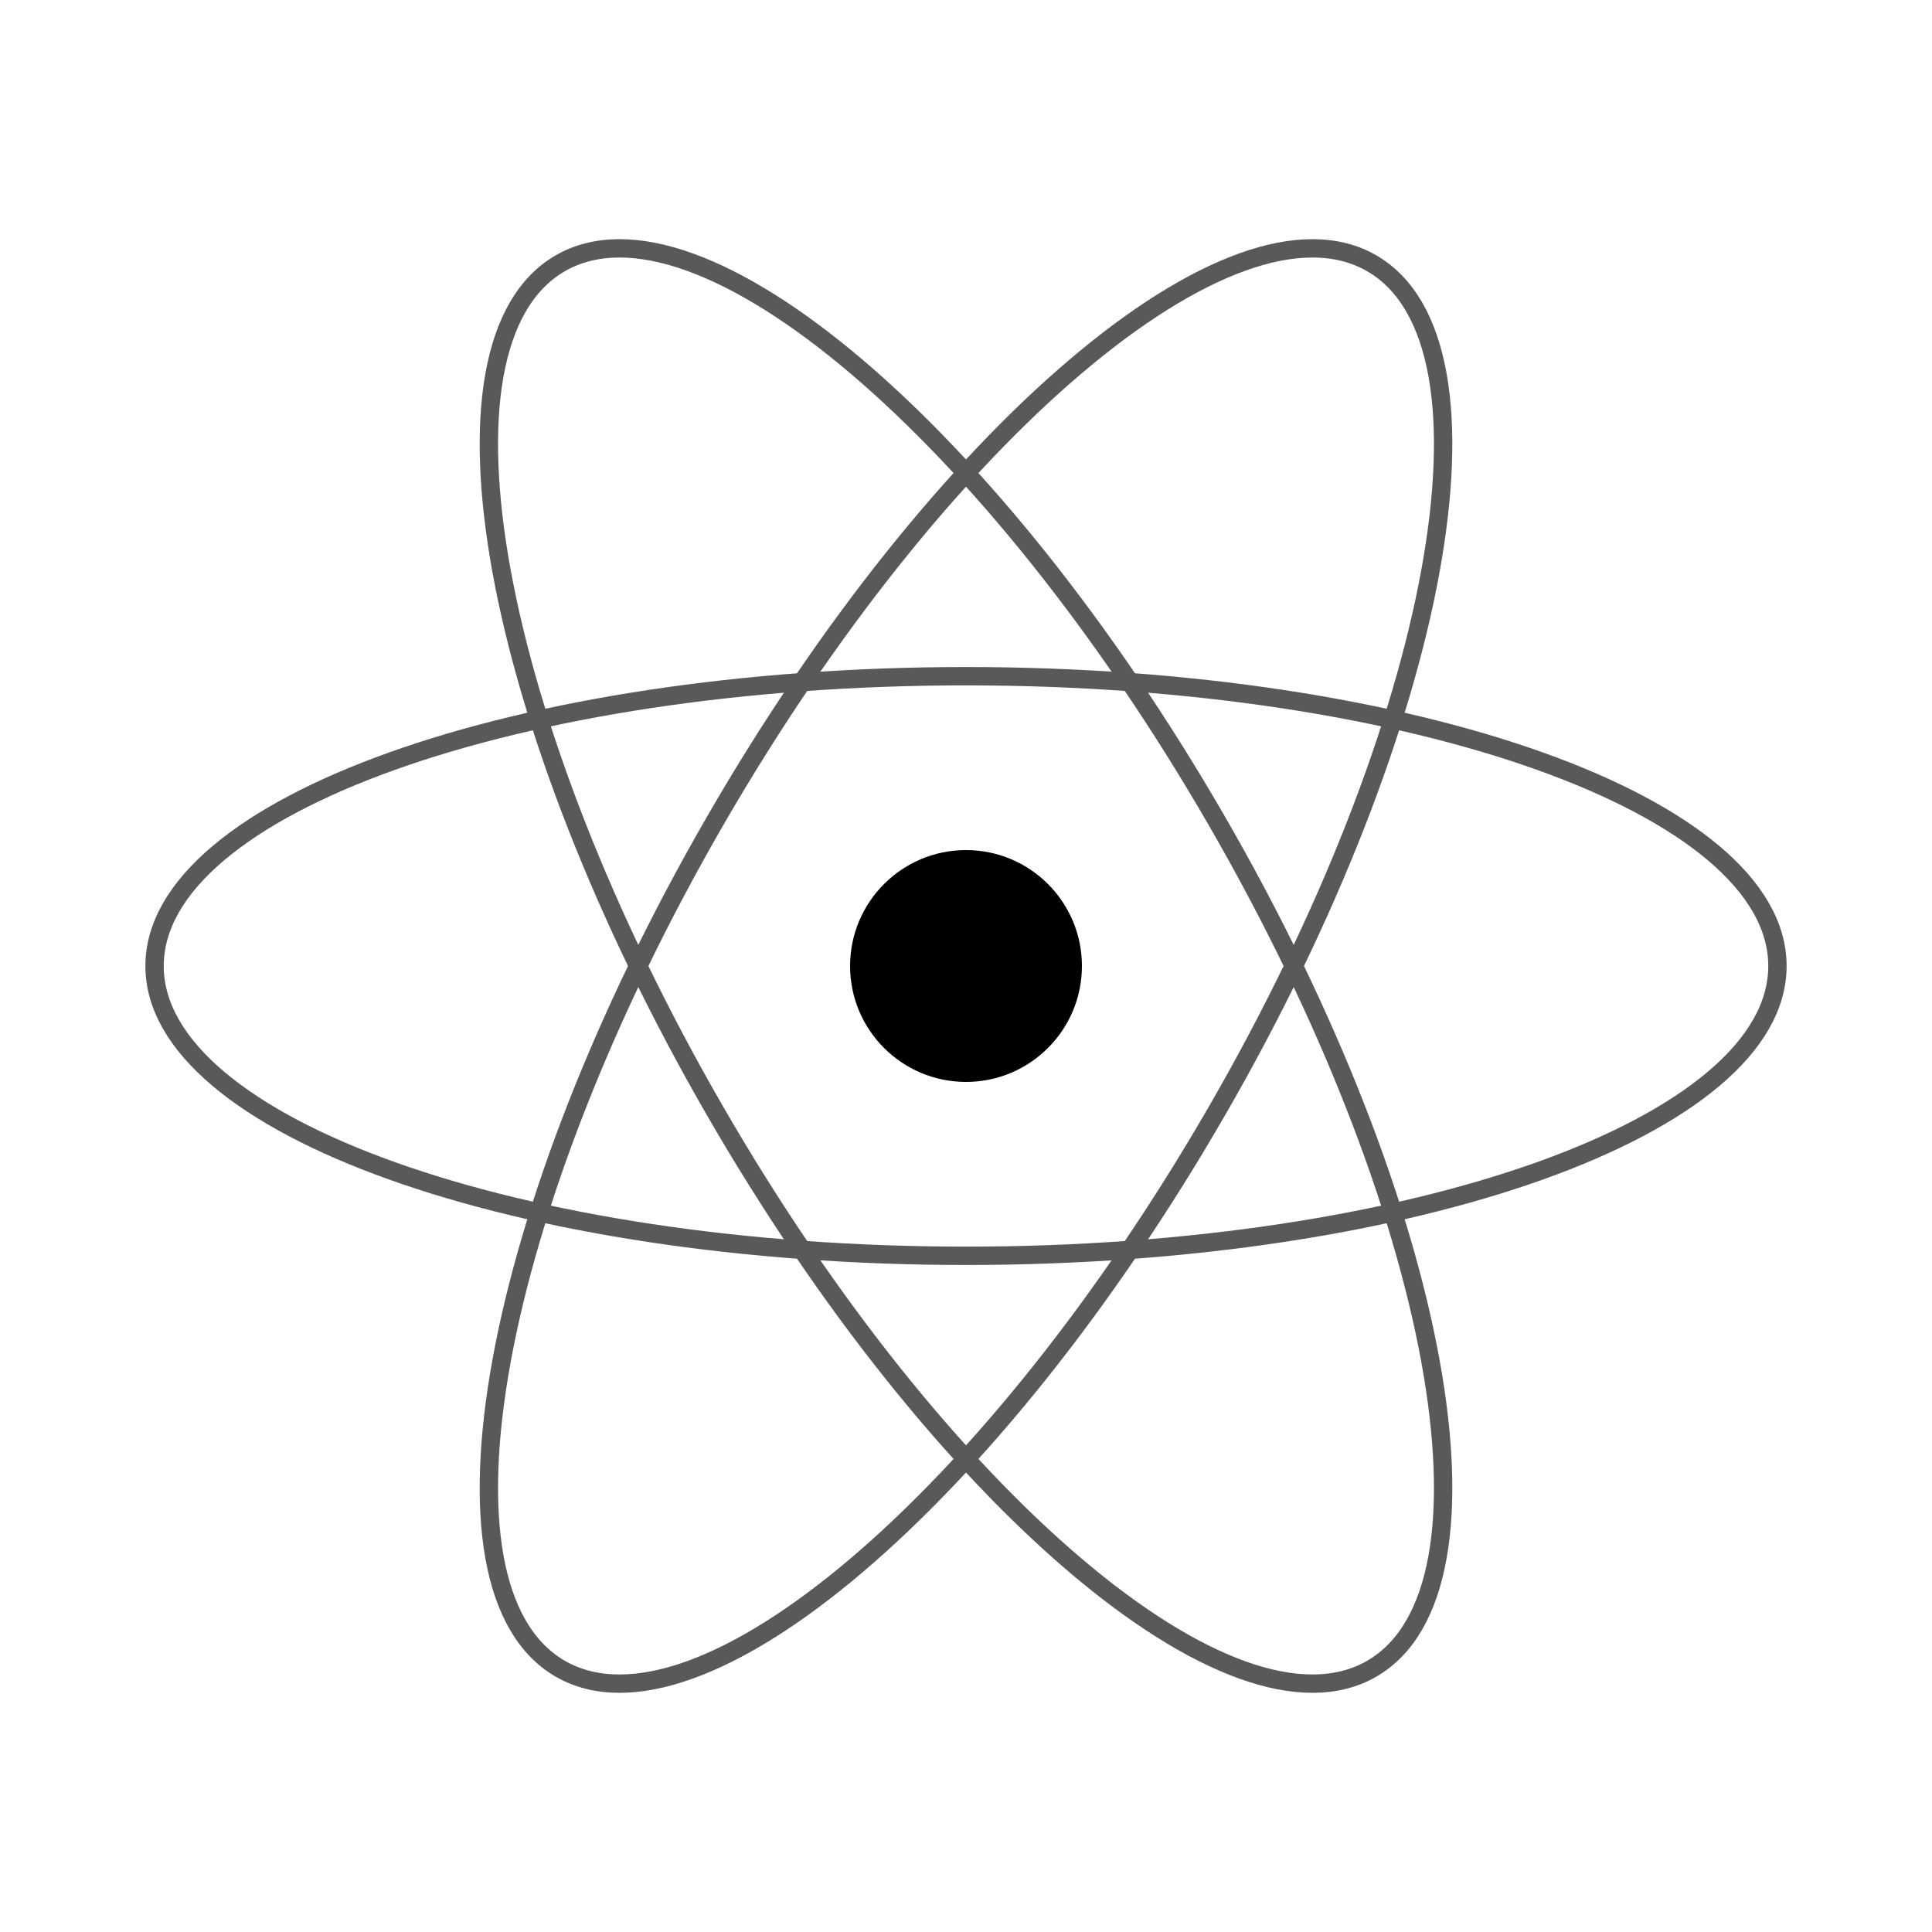
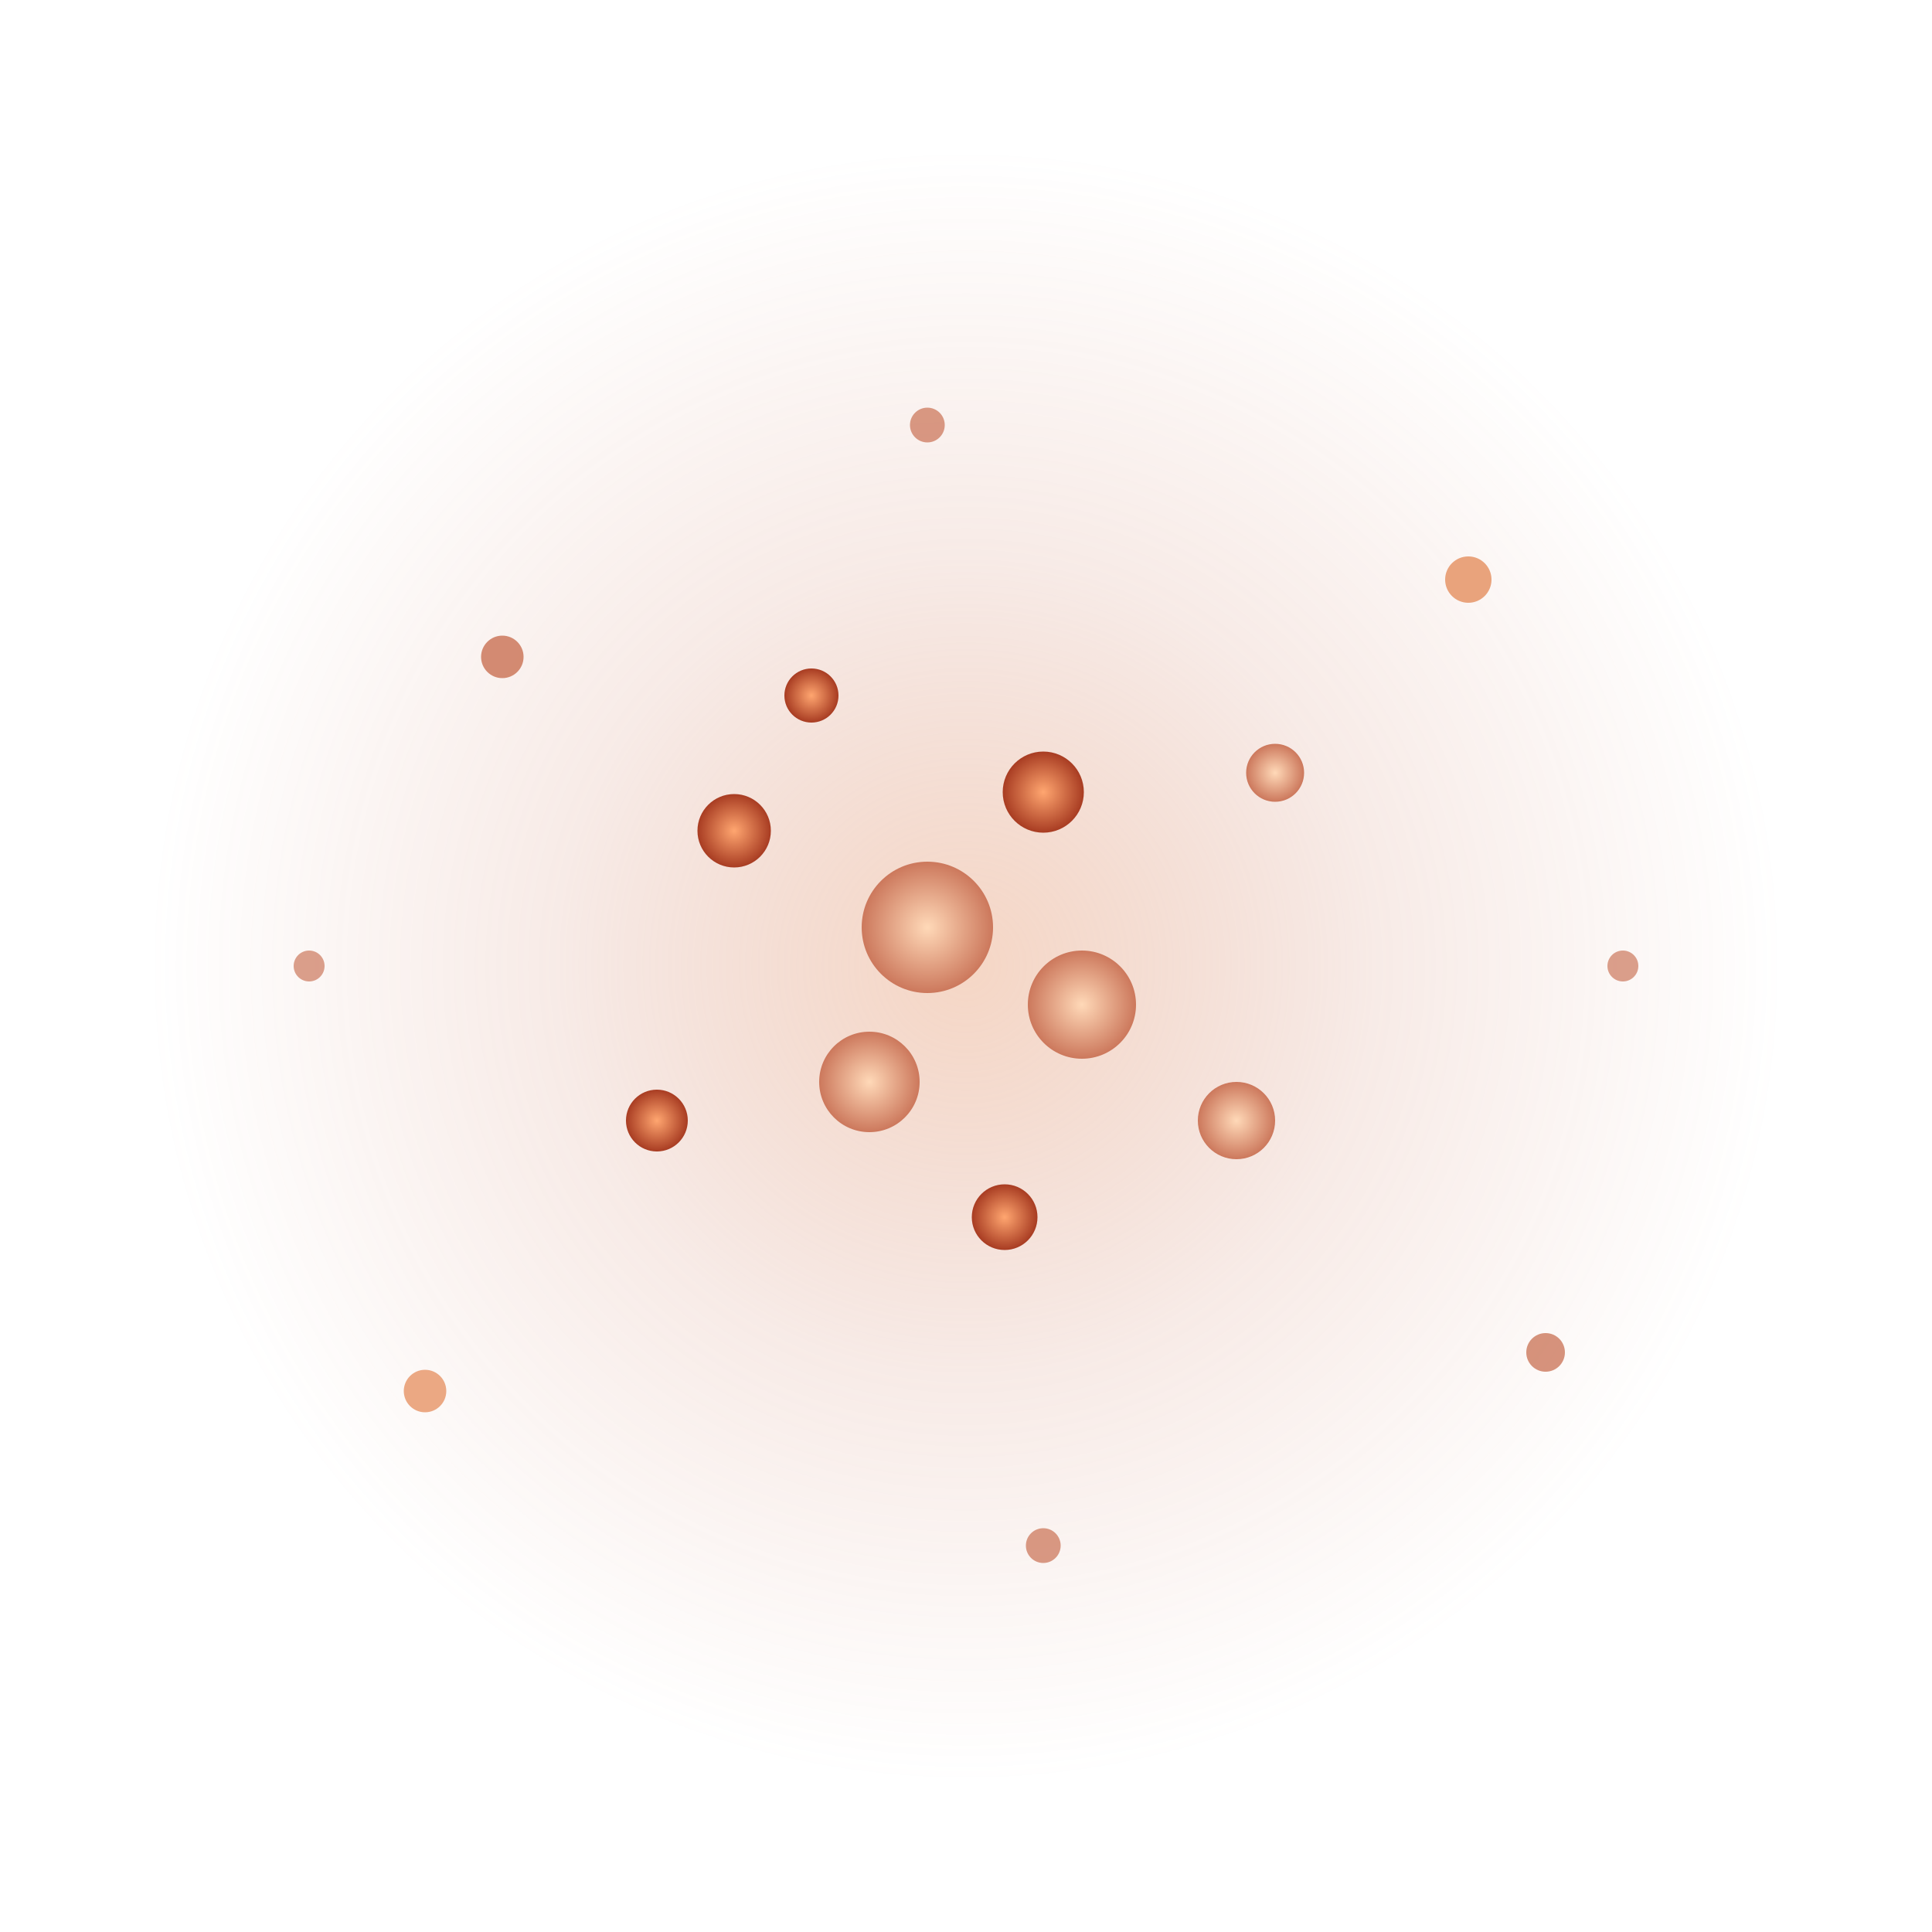
<svg xmlns="http://www.w3.org/2000/svg" viewBox="0 0 100 100" fill="none">
-   <g stroke="#000000" stroke-width="0.95" opacity="0.65">
-     <ellipse cx="50" cy="50" rx="42" ry="15" />
-     <ellipse cx="50" cy="50" rx="42" ry="15" transform="rotate(60 50 50)" />
-     <ellipse cx="50" cy="50" rx="42" ry="15" transform="rotate(120 50 50)" />
-   </g>
-   <circle cx="50" cy="50" r="6" fill="#000000" />
+   <defs>
+     <radialGradient id="bright-sx6" cx="50%" cy="50%">
+       <stop offset="0%" stop-color="#FFD9B8" />
+       <stop offset="100%" stop-color="#CC785C" />
+     </radialGradient>
+     <radialGradient id="med-sx6" cx="50%" cy="50%">
+       <stop offset="0%" stop-color="#FFA670" />
+       <stop offset="100%" stop-color="#A83C22" />
+     </radialGradient>
+     <radialGradient id="cloud-sx6" cx="50%" cy="50%">
+       <stop offset="0%" stop-color="#E79A6F" stop-opacity="0.4" />
+       <stop offset="50%" stop-color="#CC785C" stop-opacity="0.15" />
+       <stop offset="100%" stop-color="#CC785C" stop-opacity="0" />
+     </radialGradient>
+   </defs>
+   <circle cx="50" cy="50" r="42" fill="url(#cloud-sx6)" />
+   <circle cx="48" cy="48" r="3.4" fill="url(#bright-sx6)" />
+   <circle cx="56" cy="52" r="2.8" fill="url(#bright-sx6)" />
+   <circle cx="45" cy="56" r="2.6" fill="url(#bright-sx6)" />
+   <circle cx="54" cy="41" r="2.1" fill="url(#med-sx6)" />
+   <circle cx="38" cy="43" r="1.9" fill="url(#med-sx6)" />
+   <circle cx="64" cy="58" r="2.0" fill="url(#bright-sx6)" />
+   <circle cx="52" cy="63" r="1.7" fill="url(#med-sx6)" />
+   <circle cx="34" cy="58" r="1.6" fill="url(#med-sx6)" />
+   <circle cx="66" cy="40" r="1.5" fill="url(#bright-sx6)" />
+   <circle cx="42" cy="36" r="1.4" fill="url(#med-sx6)" />
+   <circle cx="26" cy="34" r="1.1" fill="#CC785C" opacity="0.85" />
+   <circle cx="76" cy="30" r="1.2" fill="#E79A6F" opacity="0.9" />
+   <circle cx="80" cy="70" r="1.0" fill="#CC785C" opacity="0.8" />
+   <circle cx="22" cy="72" r="1.1" fill="#E79A6F" opacity="0.85" />
+   <circle cx="48" cy="22" r="0.9" fill="#CC785C" opacity="0.75" />
+   <circle cx="54" cy="80" r="0.9" fill="#CC785C" opacity="0.75" />
+   <circle cx="84" cy="50" r="0.8" fill="#CC785C" opacity="0.7" />
+   <circle cx="16" cy="50" r="0.8" fill="#CC785C" opacity="0.7" />
</svg>
